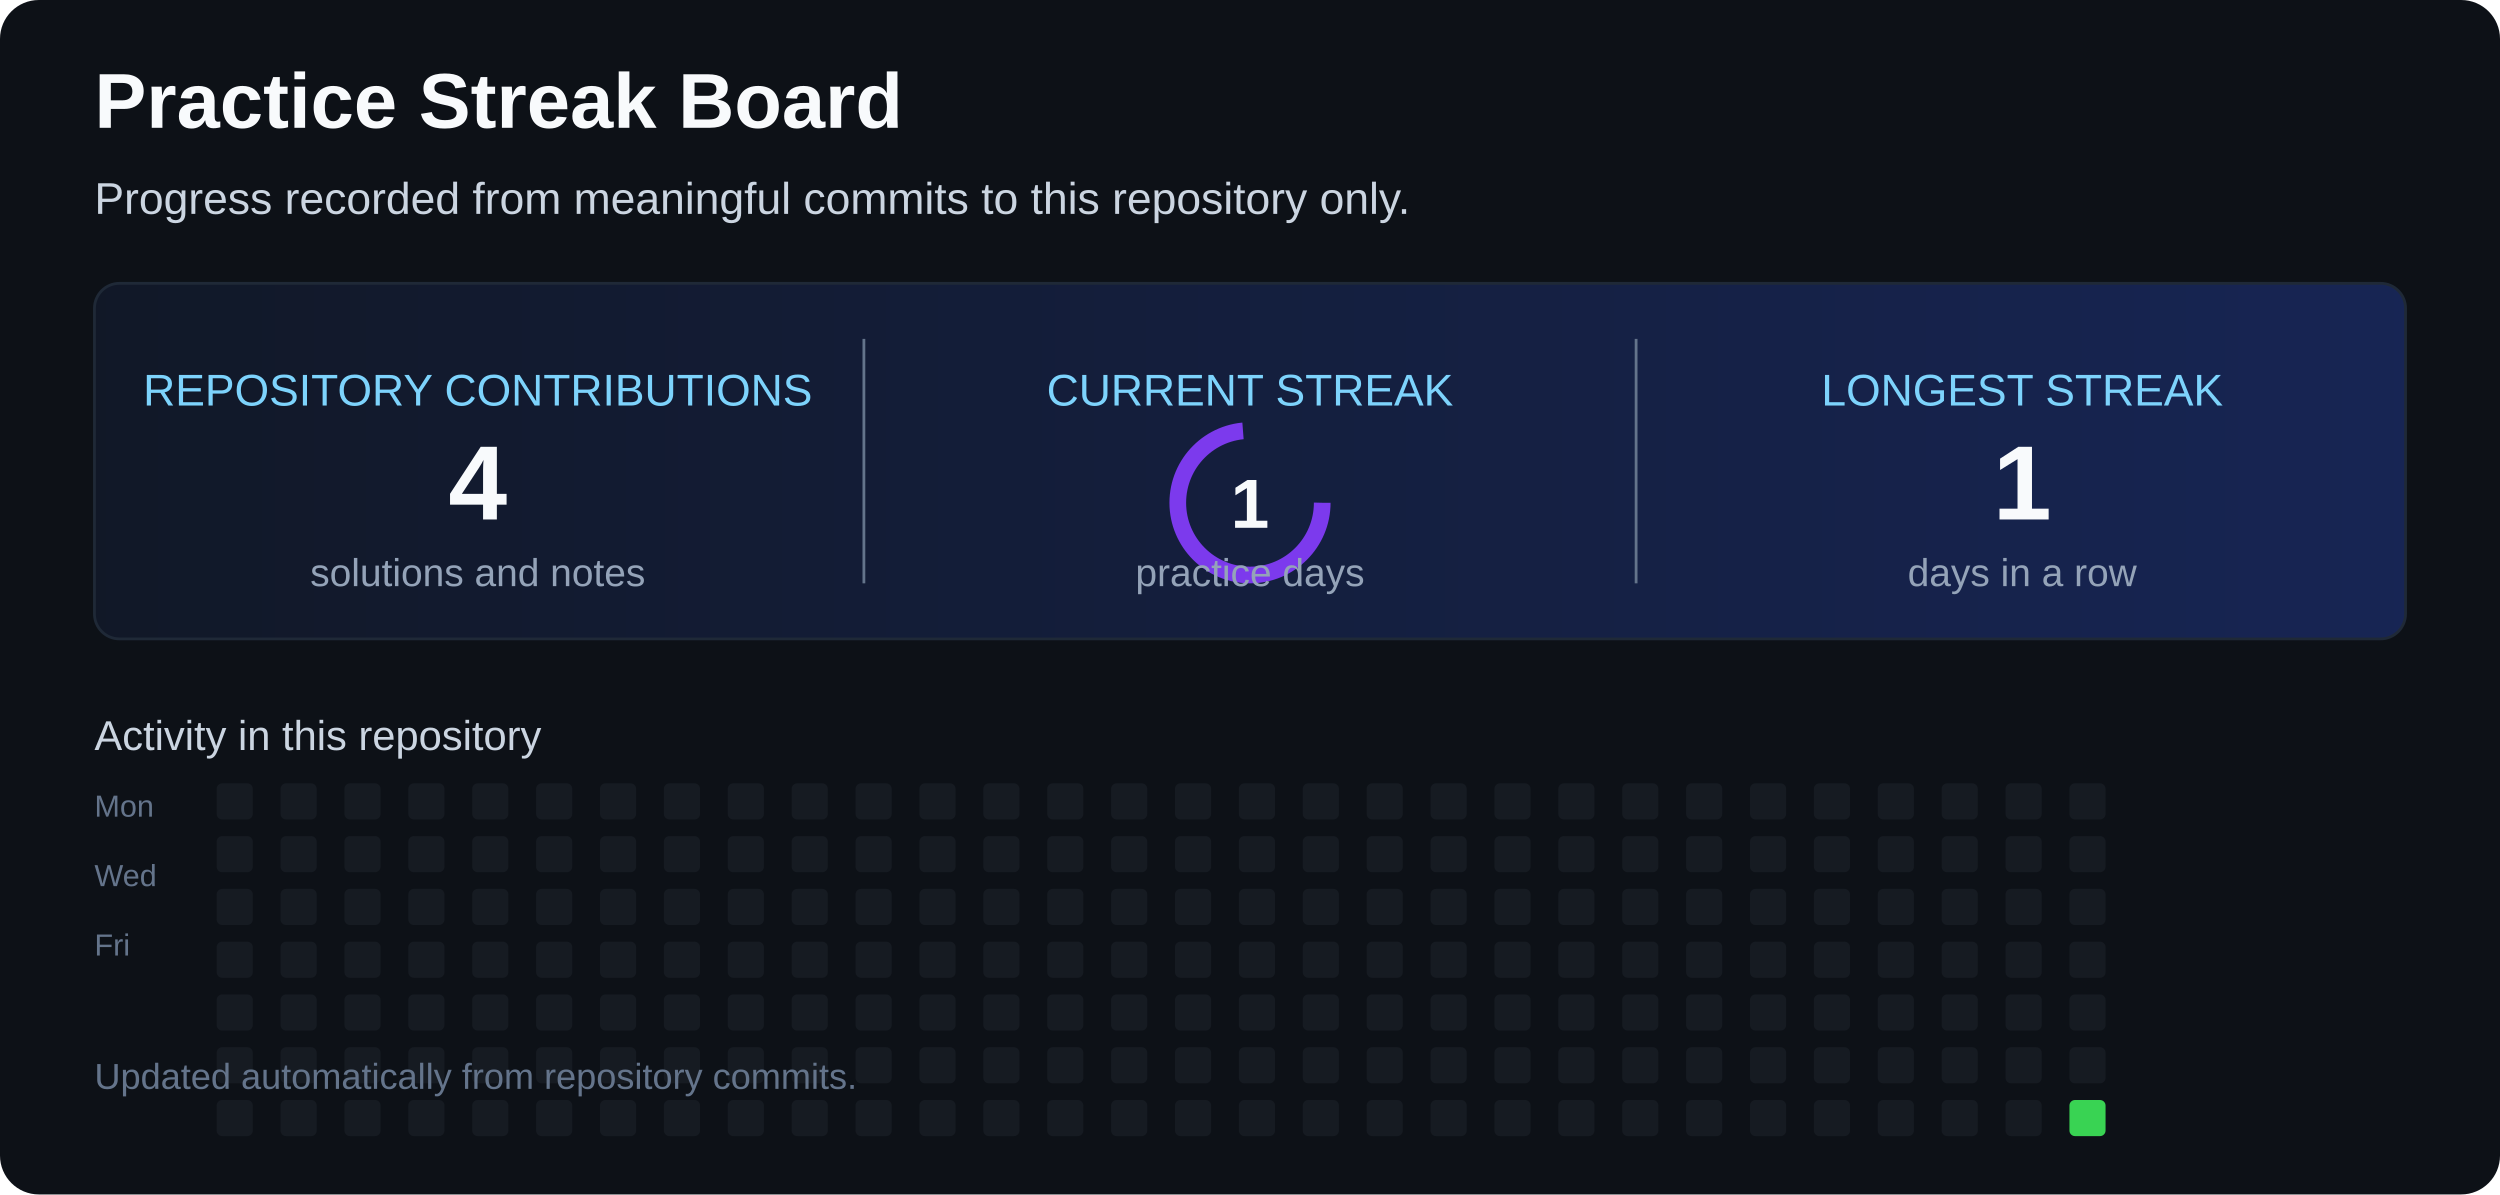
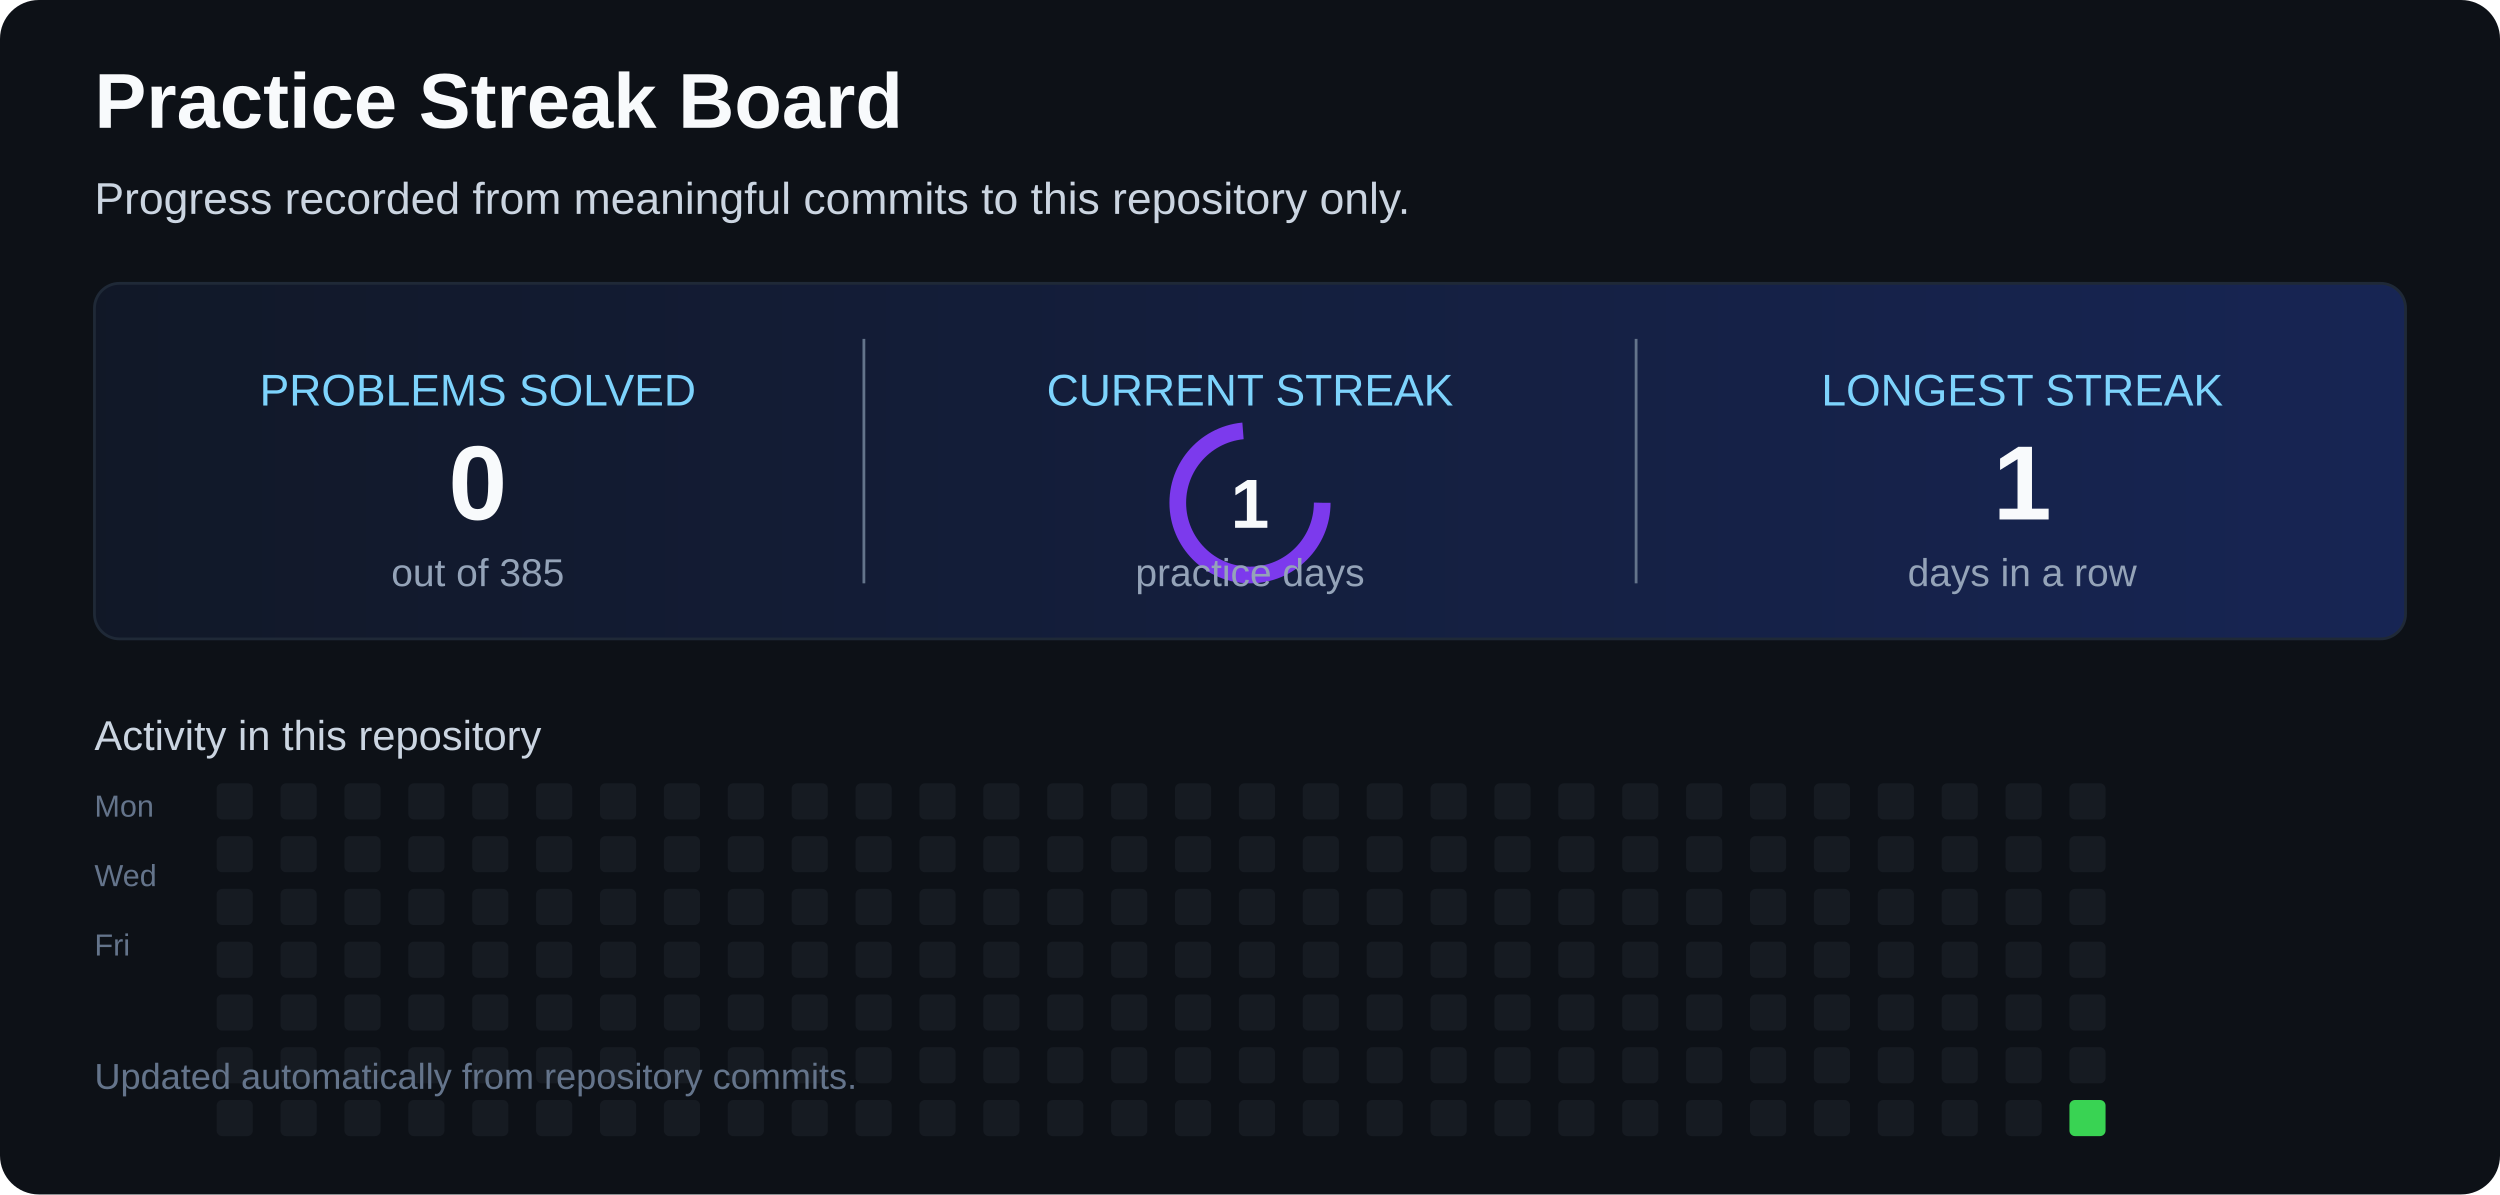
<svg xmlns="http://www.w3.org/2000/svg" width="900" height="430" viewBox="0 0 900 430" role="img" aria-labelledby="title desc">
  <defs>
    <linearGradient id="card" x1="0" x2="1">
      <stop offset="0" stop-color="#111827" />
      <stop offset="1" stop-color="#172554" />
    </linearGradient>
  </defs>
  <rect width="900" height="430" rx="14" fill="#0d1117" />
  <text x="34" y="46" fill="#f8fafc" font-family="Arial,sans-serif" font-size="28" font-weight="700">Practice Streak Board</text>
  <text x="34" y="77" fill="#cbd5e1" font-family="Arial,sans-serif" font-size="16">Progress recorded from meaningful commits to this repository only.</text>
  <rect x="34" y="102" width="832" height="128" rx="9" fill="url(#card)" stroke="#1f2937" />
  <line x1="311" y1="122" x2="311" y2="210" stroke="#64748b" />
  <line x1="589" y1="122" x2="589" y2="210" stroke="#64748b" />
-   <text x="172" y="146" text-anchor="middle" fill="#7dd3fc" font-family="Arial,sans-serif" font-size="16">REPOSITORY CONTRIBUTIONS</text>
-   <text x="172" y="187" text-anchor="middle" fill="#f8fafc" font-family="Arial,sans-serif" font-size="38" font-weight="700">4</text>
-   <text x="172" y="211" text-anchor="middle" fill="#94a3b8" font-family="Arial,sans-serif" font-size="14">solutions and notes</text>
+   <text x="172" y="146" text-anchor="middle" fill="#7dd3fc" font-family="Arial,sans-serif" font-size="16">PROBLEMS SOLVED</text>
+   <text x="172" y="187" text-anchor="middle" fill="#f8fafc" font-family="Arial,sans-serif" font-size="38" font-weight="700">0</text>
+   <text x="172" y="211" text-anchor="middle" fill="#94a3b8" font-family="Arial,sans-serif" font-size="14">out of 385</text>
  <text x="450" y="146" text-anchor="middle" fill="#7dd3fc" font-family="Arial,sans-serif" font-size="16">CURRENT STREAK</text>
  <circle cx="450" cy="181" r="26" fill="none" stroke="#7c3aed" stroke-width="6" stroke-dasharray="120 44">
    <animateTransform attributeName="transform" type="rotate" from="0 450 181" to="360 450 181" dur="6s" repeatCount="indefinite" />
  </circle>
  <text x="450" y="190" text-anchor="middle" fill="#f8fafc" font-family="Arial,sans-serif" font-size="25" font-weight="700">1</text>
  <text x="450" y="211" text-anchor="middle" fill="#94a3b8" font-family="Arial,sans-serif" font-size="14">practice days</text>
  <text x="728" y="146" text-anchor="middle" fill="#7dd3fc" font-family="Arial,sans-serif" font-size="16">LONGEST STREAK</text>
  <text x="728" y="187" text-anchor="middle" fill="#f8fafc" font-family="Arial,sans-serif" font-size="38" font-weight="700">1</text>
  <text x="728" y="211" text-anchor="middle" fill="#94a3b8" font-family="Arial,sans-serif" font-size="14">days in a row</text>
  <text x="34" y="270" fill="#cbd5e1" font-family="Arial,sans-serif" font-size="15">Activity in this repository</text>
  <text x="34" y="294" fill="#64748b" font-family="Arial,sans-serif" font-size="11">Mon</text>
  <text x="34" y="319" fill="#64748b" font-family="Arial,sans-serif" font-size="11">Wed</text>
  <text x="34" y="344" fill="#64748b" font-family="Arial,sans-serif" font-size="11">Fri</text>
  <g>
    <rect x="78" y="282" width="13" height="13" rx="2" fill="#161b22" />
    <rect x="78" y="301" width="13" height="13" rx="2" fill="#161b22" />
    <rect x="78" y="320" width="13" height="13" rx="2" fill="#161b22" />
    <rect x="78" y="339" width="13" height="13" rx="2" fill="#161b22" />
    <rect x="78" y="358" width="13" height="13" rx="2" fill="#161b22" />
    <rect x="78" y="377" width="13" height="13" rx="2" fill="#161b22" />
    <rect x="78" y="396" width="13" height="13" rx="2" fill="#161b22" />
    <rect x="101" y="282" width="13" height="13" rx="2" fill="#161b22" />
    <rect x="101" y="301" width="13" height="13" rx="2" fill="#161b22" />
    <rect x="101" y="320" width="13" height="13" rx="2" fill="#161b22" />
    <rect x="101" y="339" width="13" height="13" rx="2" fill="#161b22" />
    <rect x="101" y="358" width="13" height="13" rx="2" fill="#161b22" />
    <rect x="101" y="377" width="13" height="13" rx="2" fill="#161b22" />
    <rect x="101" y="396" width="13" height="13" rx="2" fill="#161b22" />
    <rect x="124" y="282" width="13" height="13" rx="2" fill="#161b22" />
    <rect x="124" y="301" width="13" height="13" rx="2" fill="#161b22" />
    <rect x="124" y="320" width="13" height="13" rx="2" fill="#161b22" />
    <rect x="124" y="339" width="13" height="13" rx="2" fill="#161b22" />
    <rect x="124" y="358" width="13" height="13" rx="2" fill="#161b22" />
    <rect x="124" y="377" width="13" height="13" rx="2" fill="#161b22" />
    <rect x="124" y="396" width="13" height="13" rx="2" fill="#161b22" />
    <rect x="147" y="282" width="13" height="13" rx="2" fill="#161b22" />
    <rect x="147" y="301" width="13" height="13" rx="2" fill="#161b22" />
    <rect x="147" y="320" width="13" height="13" rx="2" fill="#161b22" />
    <rect x="147" y="339" width="13" height="13" rx="2" fill="#161b22" />
    <rect x="147" y="358" width="13" height="13" rx="2" fill="#161b22" />
    <rect x="147" y="377" width="13" height="13" rx="2" fill="#161b22" />
    <rect x="147" y="396" width="13" height="13" rx="2" fill="#161b22" />
    <rect x="170" y="282" width="13" height="13" rx="2" fill="#161b22" />
    <rect x="170" y="301" width="13" height="13" rx="2" fill="#161b22" />
    <rect x="170" y="320" width="13" height="13" rx="2" fill="#161b22" />
    <rect x="170" y="339" width="13" height="13" rx="2" fill="#161b22" />
    <rect x="170" y="358" width="13" height="13" rx="2" fill="#161b22" />
    <rect x="170" y="377" width="13" height="13" rx="2" fill="#161b22" />
    <rect x="170" y="396" width="13" height="13" rx="2" fill="#161b22" />
    <rect x="193" y="282" width="13" height="13" rx="2" fill="#161b22" />
    <rect x="193" y="301" width="13" height="13" rx="2" fill="#161b22" />
    <rect x="193" y="320" width="13" height="13" rx="2" fill="#161b22" />
    <rect x="193" y="339" width="13" height="13" rx="2" fill="#161b22" />
    <rect x="193" y="358" width="13" height="13" rx="2" fill="#161b22" />
    <rect x="193" y="377" width="13" height="13" rx="2" fill="#161b22" />
    <rect x="193" y="396" width="13" height="13" rx="2" fill="#161b22" />
    <rect x="216" y="282" width="13" height="13" rx="2" fill="#161b22" />
    <rect x="216" y="301" width="13" height="13" rx="2" fill="#161b22" />
    <rect x="216" y="320" width="13" height="13" rx="2" fill="#161b22" />
    <rect x="216" y="339" width="13" height="13" rx="2" fill="#161b22" />
    <rect x="216" y="358" width="13" height="13" rx="2" fill="#161b22" />
    <rect x="216" y="377" width="13" height="13" rx="2" fill="#161b22" />
    <rect x="216" y="396" width="13" height="13" rx="2" fill="#161b22" />
    <rect x="239" y="282" width="13" height="13" rx="2" fill="#161b22" />
    <rect x="239" y="301" width="13" height="13" rx="2" fill="#161b22" />
    <rect x="239" y="320" width="13" height="13" rx="2" fill="#161b22" />
    <rect x="239" y="339" width="13" height="13" rx="2" fill="#161b22" />
    <rect x="239" y="358" width="13" height="13" rx="2" fill="#161b22" />
    <rect x="239" y="377" width="13" height="13" rx="2" fill="#161b22" />
    <rect x="239" y="396" width="13" height="13" rx="2" fill="#161b22" />
    <rect x="262" y="282" width="13" height="13" rx="2" fill="#161b22" />
    <rect x="262" y="301" width="13" height="13" rx="2" fill="#161b22" />
    <rect x="262" y="320" width="13" height="13" rx="2" fill="#161b22" />
    <rect x="262" y="339" width="13" height="13" rx="2" fill="#161b22" />
    <rect x="262" y="358" width="13" height="13" rx="2" fill="#161b22" />
    <rect x="262" y="377" width="13" height="13" rx="2" fill="#161b22" />
    <rect x="262" y="396" width="13" height="13" rx="2" fill="#161b22" />
    <rect x="285" y="282" width="13" height="13" rx="2" fill="#161b22" />
    <rect x="285" y="301" width="13" height="13" rx="2" fill="#161b22" />
    <rect x="285" y="320" width="13" height="13" rx="2" fill="#161b22" />
    <rect x="285" y="339" width="13" height="13" rx="2" fill="#161b22" />
    <rect x="285" y="358" width="13" height="13" rx="2" fill="#161b22" />
    <rect x="285" y="377" width="13" height="13" rx="2" fill="#161b22" />
    <rect x="285" y="396" width="13" height="13" rx="2" fill="#161b22" />
    <rect x="308" y="282" width="13" height="13" rx="2" fill="#161b22" />
    <rect x="308" y="301" width="13" height="13" rx="2" fill="#161b22" />
    <rect x="308" y="320" width="13" height="13" rx="2" fill="#161b22" />
    <rect x="308" y="339" width="13" height="13" rx="2" fill="#161b22" />
    <rect x="308" y="358" width="13" height="13" rx="2" fill="#161b22" />
    <rect x="308" y="377" width="13" height="13" rx="2" fill="#161b22" />
    <rect x="308" y="396" width="13" height="13" rx="2" fill="#161b22" />
    <rect x="331" y="282" width="13" height="13" rx="2" fill="#161b22" />
    <rect x="331" y="301" width="13" height="13" rx="2" fill="#161b22" />
    <rect x="331" y="320" width="13" height="13" rx="2" fill="#161b22" />
    <rect x="331" y="339" width="13" height="13" rx="2" fill="#161b22" />
    <rect x="331" y="358" width="13" height="13" rx="2" fill="#161b22" />
    <rect x="331" y="377" width="13" height="13" rx="2" fill="#161b22" />
    <rect x="331" y="396" width="13" height="13" rx="2" fill="#161b22" />
    <rect x="354" y="282" width="13" height="13" rx="2" fill="#161b22" />
    <rect x="354" y="301" width="13" height="13" rx="2" fill="#161b22" />
    <rect x="354" y="320" width="13" height="13" rx="2" fill="#161b22" />
    <rect x="354" y="339" width="13" height="13" rx="2" fill="#161b22" />
    <rect x="354" y="358" width="13" height="13" rx="2" fill="#161b22" />
    <rect x="354" y="377" width="13" height="13" rx="2" fill="#161b22" />
    <rect x="354" y="396" width="13" height="13" rx="2" fill="#161b22" />
    <rect x="377" y="282" width="13" height="13" rx="2" fill="#161b22" />
    <rect x="377" y="301" width="13" height="13" rx="2" fill="#161b22" />
    <rect x="377" y="320" width="13" height="13" rx="2" fill="#161b22" />
    <rect x="377" y="339" width="13" height="13" rx="2" fill="#161b22" />
    <rect x="377" y="358" width="13" height="13" rx="2" fill="#161b22" />
    <rect x="377" y="377" width="13" height="13" rx="2" fill="#161b22" />
    <rect x="377" y="396" width="13" height="13" rx="2" fill="#161b22" />
    <rect x="400" y="282" width="13" height="13" rx="2" fill="#161b22" />
    <rect x="400" y="301" width="13" height="13" rx="2" fill="#161b22" />
    <rect x="400" y="320" width="13" height="13" rx="2" fill="#161b22" />
    <rect x="400" y="339" width="13" height="13" rx="2" fill="#161b22" />
    <rect x="400" y="358" width="13" height="13" rx="2" fill="#161b22" />
    <rect x="400" y="377" width="13" height="13" rx="2" fill="#161b22" />
    <rect x="400" y="396" width="13" height="13" rx="2" fill="#161b22" />
    <rect x="423" y="282" width="13" height="13" rx="2" fill="#161b22" />
    <rect x="423" y="301" width="13" height="13" rx="2" fill="#161b22" />
    <rect x="423" y="320" width="13" height="13" rx="2" fill="#161b22" />
    <rect x="423" y="339" width="13" height="13" rx="2" fill="#161b22" />
    <rect x="423" y="358" width="13" height="13" rx="2" fill="#161b22" />
    <rect x="423" y="377" width="13" height="13" rx="2" fill="#161b22" />
    <rect x="423" y="396" width="13" height="13" rx="2" fill="#161b22" />
    <rect x="446" y="282" width="13" height="13" rx="2" fill="#161b22" />
    <rect x="446" y="301" width="13" height="13" rx="2" fill="#161b22" />
    <rect x="446" y="320" width="13" height="13" rx="2" fill="#161b22" />
    <rect x="446" y="339" width="13" height="13" rx="2" fill="#161b22" />
    <rect x="446" y="358" width="13" height="13" rx="2" fill="#161b22" />
    <rect x="446" y="377" width="13" height="13" rx="2" fill="#161b22" />
    <rect x="446" y="396" width="13" height="13" rx="2" fill="#161b22" />
    <rect x="469" y="282" width="13" height="13" rx="2" fill="#161b22" />
    <rect x="469" y="301" width="13" height="13" rx="2" fill="#161b22" />
    <rect x="469" y="320" width="13" height="13" rx="2" fill="#161b22" />
    <rect x="469" y="339" width="13" height="13" rx="2" fill="#161b22" />
    <rect x="469" y="358" width="13" height="13" rx="2" fill="#161b22" />
    <rect x="469" y="377" width="13" height="13" rx="2" fill="#161b22" />
    <rect x="469" y="396" width="13" height="13" rx="2" fill="#161b22" />
    <rect x="492" y="282" width="13" height="13" rx="2" fill="#161b22" />
    <rect x="492" y="301" width="13" height="13" rx="2" fill="#161b22" />
    <rect x="492" y="320" width="13" height="13" rx="2" fill="#161b22" />
    <rect x="492" y="339" width="13" height="13" rx="2" fill="#161b22" />
    <rect x="492" y="358" width="13" height="13" rx="2" fill="#161b22" />
    <rect x="492" y="377" width="13" height="13" rx="2" fill="#161b22" />
    <rect x="492" y="396" width="13" height="13" rx="2" fill="#161b22" />
    <rect x="515" y="282" width="13" height="13" rx="2" fill="#161b22" />
    <rect x="515" y="301" width="13" height="13" rx="2" fill="#161b22" />
    <rect x="515" y="320" width="13" height="13" rx="2" fill="#161b22" />
    <rect x="515" y="339" width="13" height="13" rx="2" fill="#161b22" />
    <rect x="515" y="358" width="13" height="13" rx="2" fill="#161b22" />
    <rect x="515" y="377" width="13" height="13" rx="2" fill="#161b22" />
    <rect x="515" y="396" width="13" height="13" rx="2" fill="#161b22" />
    <rect x="538" y="282" width="13" height="13" rx="2" fill="#161b22" />
    <rect x="538" y="301" width="13" height="13" rx="2" fill="#161b22" />
    <rect x="538" y="320" width="13" height="13" rx="2" fill="#161b22" />
    <rect x="538" y="339" width="13" height="13" rx="2" fill="#161b22" />
    <rect x="538" y="358" width="13" height="13" rx="2" fill="#161b22" />
    <rect x="538" y="377" width="13" height="13" rx="2" fill="#161b22" />
    <rect x="538" y="396" width="13" height="13" rx="2" fill="#161b22" />
    <rect x="561" y="282" width="13" height="13" rx="2" fill="#161b22" />
    <rect x="561" y="301" width="13" height="13" rx="2" fill="#161b22" />
    <rect x="561" y="320" width="13" height="13" rx="2" fill="#161b22" />
    <rect x="561" y="339" width="13" height="13" rx="2" fill="#161b22" />
    <rect x="561" y="358" width="13" height="13" rx="2" fill="#161b22" />
    <rect x="561" y="377" width="13" height="13" rx="2" fill="#161b22" />
    <rect x="561" y="396" width="13" height="13" rx="2" fill="#161b22" />
    <rect x="584" y="282" width="13" height="13" rx="2" fill="#161b22" />
    <rect x="584" y="301" width="13" height="13" rx="2" fill="#161b22" />
    <rect x="584" y="320" width="13" height="13" rx="2" fill="#161b22" />
    <rect x="584" y="339" width="13" height="13" rx="2" fill="#161b22" />
    <rect x="584" y="358" width="13" height="13" rx="2" fill="#161b22" />
    <rect x="584" y="377" width="13" height="13" rx="2" fill="#161b22" />
    <rect x="584" y="396" width="13" height="13" rx="2" fill="#161b22" />
    <rect x="607" y="282" width="13" height="13" rx="2" fill="#161b22" />
    <rect x="607" y="301" width="13" height="13" rx="2" fill="#161b22" />
    <rect x="607" y="320" width="13" height="13" rx="2" fill="#161b22" />
    <rect x="607" y="339" width="13" height="13" rx="2" fill="#161b22" />
    <rect x="607" y="358" width="13" height="13" rx="2" fill="#161b22" />
    <rect x="607" y="377" width="13" height="13" rx="2" fill="#161b22" />
    <rect x="607" y="396" width="13" height="13" rx="2" fill="#161b22" />
    <rect x="630" y="282" width="13" height="13" rx="2" fill="#161b22" />
    <rect x="630" y="301" width="13" height="13" rx="2" fill="#161b22" />
    <rect x="630" y="320" width="13" height="13" rx="2" fill="#161b22" />
    <rect x="630" y="339" width="13" height="13" rx="2" fill="#161b22" />
    <rect x="630" y="358" width="13" height="13" rx="2" fill="#161b22" />
    <rect x="630" y="377" width="13" height="13" rx="2" fill="#161b22" />
    <rect x="630" y="396" width="13" height="13" rx="2" fill="#161b22" />
    <rect x="653" y="282" width="13" height="13" rx="2" fill="#161b22" />
    <rect x="653" y="301" width="13" height="13" rx="2" fill="#161b22" />
    <rect x="653" y="320" width="13" height="13" rx="2" fill="#161b22" />
    <rect x="653" y="339" width="13" height="13" rx="2" fill="#161b22" />
    <rect x="653" y="358" width="13" height="13" rx="2" fill="#161b22" />
    <rect x="653" y="377" width="13" height="13" rx="2" fill="#161b22" />
    <rect x="653" y="396" width="13" height="13" rx="2" fill="#161b22" />
    <rect x="676" y="282" width="13" height="13" rx="2" fill="#161b22" />
    <rect x="676" y="301" width="13" height="13" rx="2" fill="#161b22" />
    <rect x="676" y="320" width="13" height="13" rx="2" fill="#161b22" />
    <rect x="676" y="339" width="13" height="13" rx="2" fill="#161b22" />
    <rect x="676" y="358" width="13" height="13" rx="2" fill="#161b22" />
    <rect x="676" y="377" width="13" height="13" rx="2" fill="#161b22" />
    <rect x="676" y="396" width="13" height="13" rx="2" fill="#161b22" />
    <rect x="699" y="282" width="13" height="13" rx="2" fill="#161b22" />
    <rect x="699" y="301" width="13" height="13" rx="2" fill="#161b22" />
    <rect x="699" y="320" width="13" height="13" rx="2" fill="#161b22" />
    <rect x="699" y="339" width="13" height="13" rx="2" fill="#161b22" />
    <rect x="699" y="358" width="13" height="13" rx="2" fill="#161b22" />
    <rect x="699" y="377" width="13" height="13" rx="2" fill="#161b22" />
    <rect x="699" y="396" width="13" height="13" rx="2" fill="#161b22" />
    <rect x="722" y="282" width="13" height="13" rx="2" fill="#161b22" />
    <rect x="722" y="301" width="13" height="13" rx="2" fill="#161b22" />
    <rect x="722" y="320" width="13" height="13" rx="2" fill="#161b22" />
    <rect x="722" y="339" width="13" height="13" rx="2" fill="#161b22" />
    <rect x="722" y="358" width="13" height="13" rx="2" fill="#161b22" />
    <rect x="722" y="377" width="13" height="13" rx="2" fill="#161b22" />
    <rect x="722" y="396" width="13" height="13" rx="2" fill="#161b22" />
    <rect x="745" y="282" width="13" height="13" rx="2" fill="#161b22" />
    <rect x="745" y="301" width="13" height="13" rx="2" fill="#161b22" />
    <rect x="745" y="320" width="13" height="13" rx="2" fill="#161b22" />
    <rect x="745" y="339" width="13" height="13" rx="2" fill="#161b22" />
    <rect x="745" y="358" width="13" height="13" rx="2" fill="#161b22" />
    <rect x="745" y="377" width="13" height="13" rx="2" fill="#161b22" />
    <rect x="745" y="396" width="13" height="13" rx="2" fill="#39d353" />
  </g>
  <text x="34" y="392" fill="#64748b" font-family="Arial,sans-serif" font-size="13">Updated automatically from repository commits.</text>
</svg>
